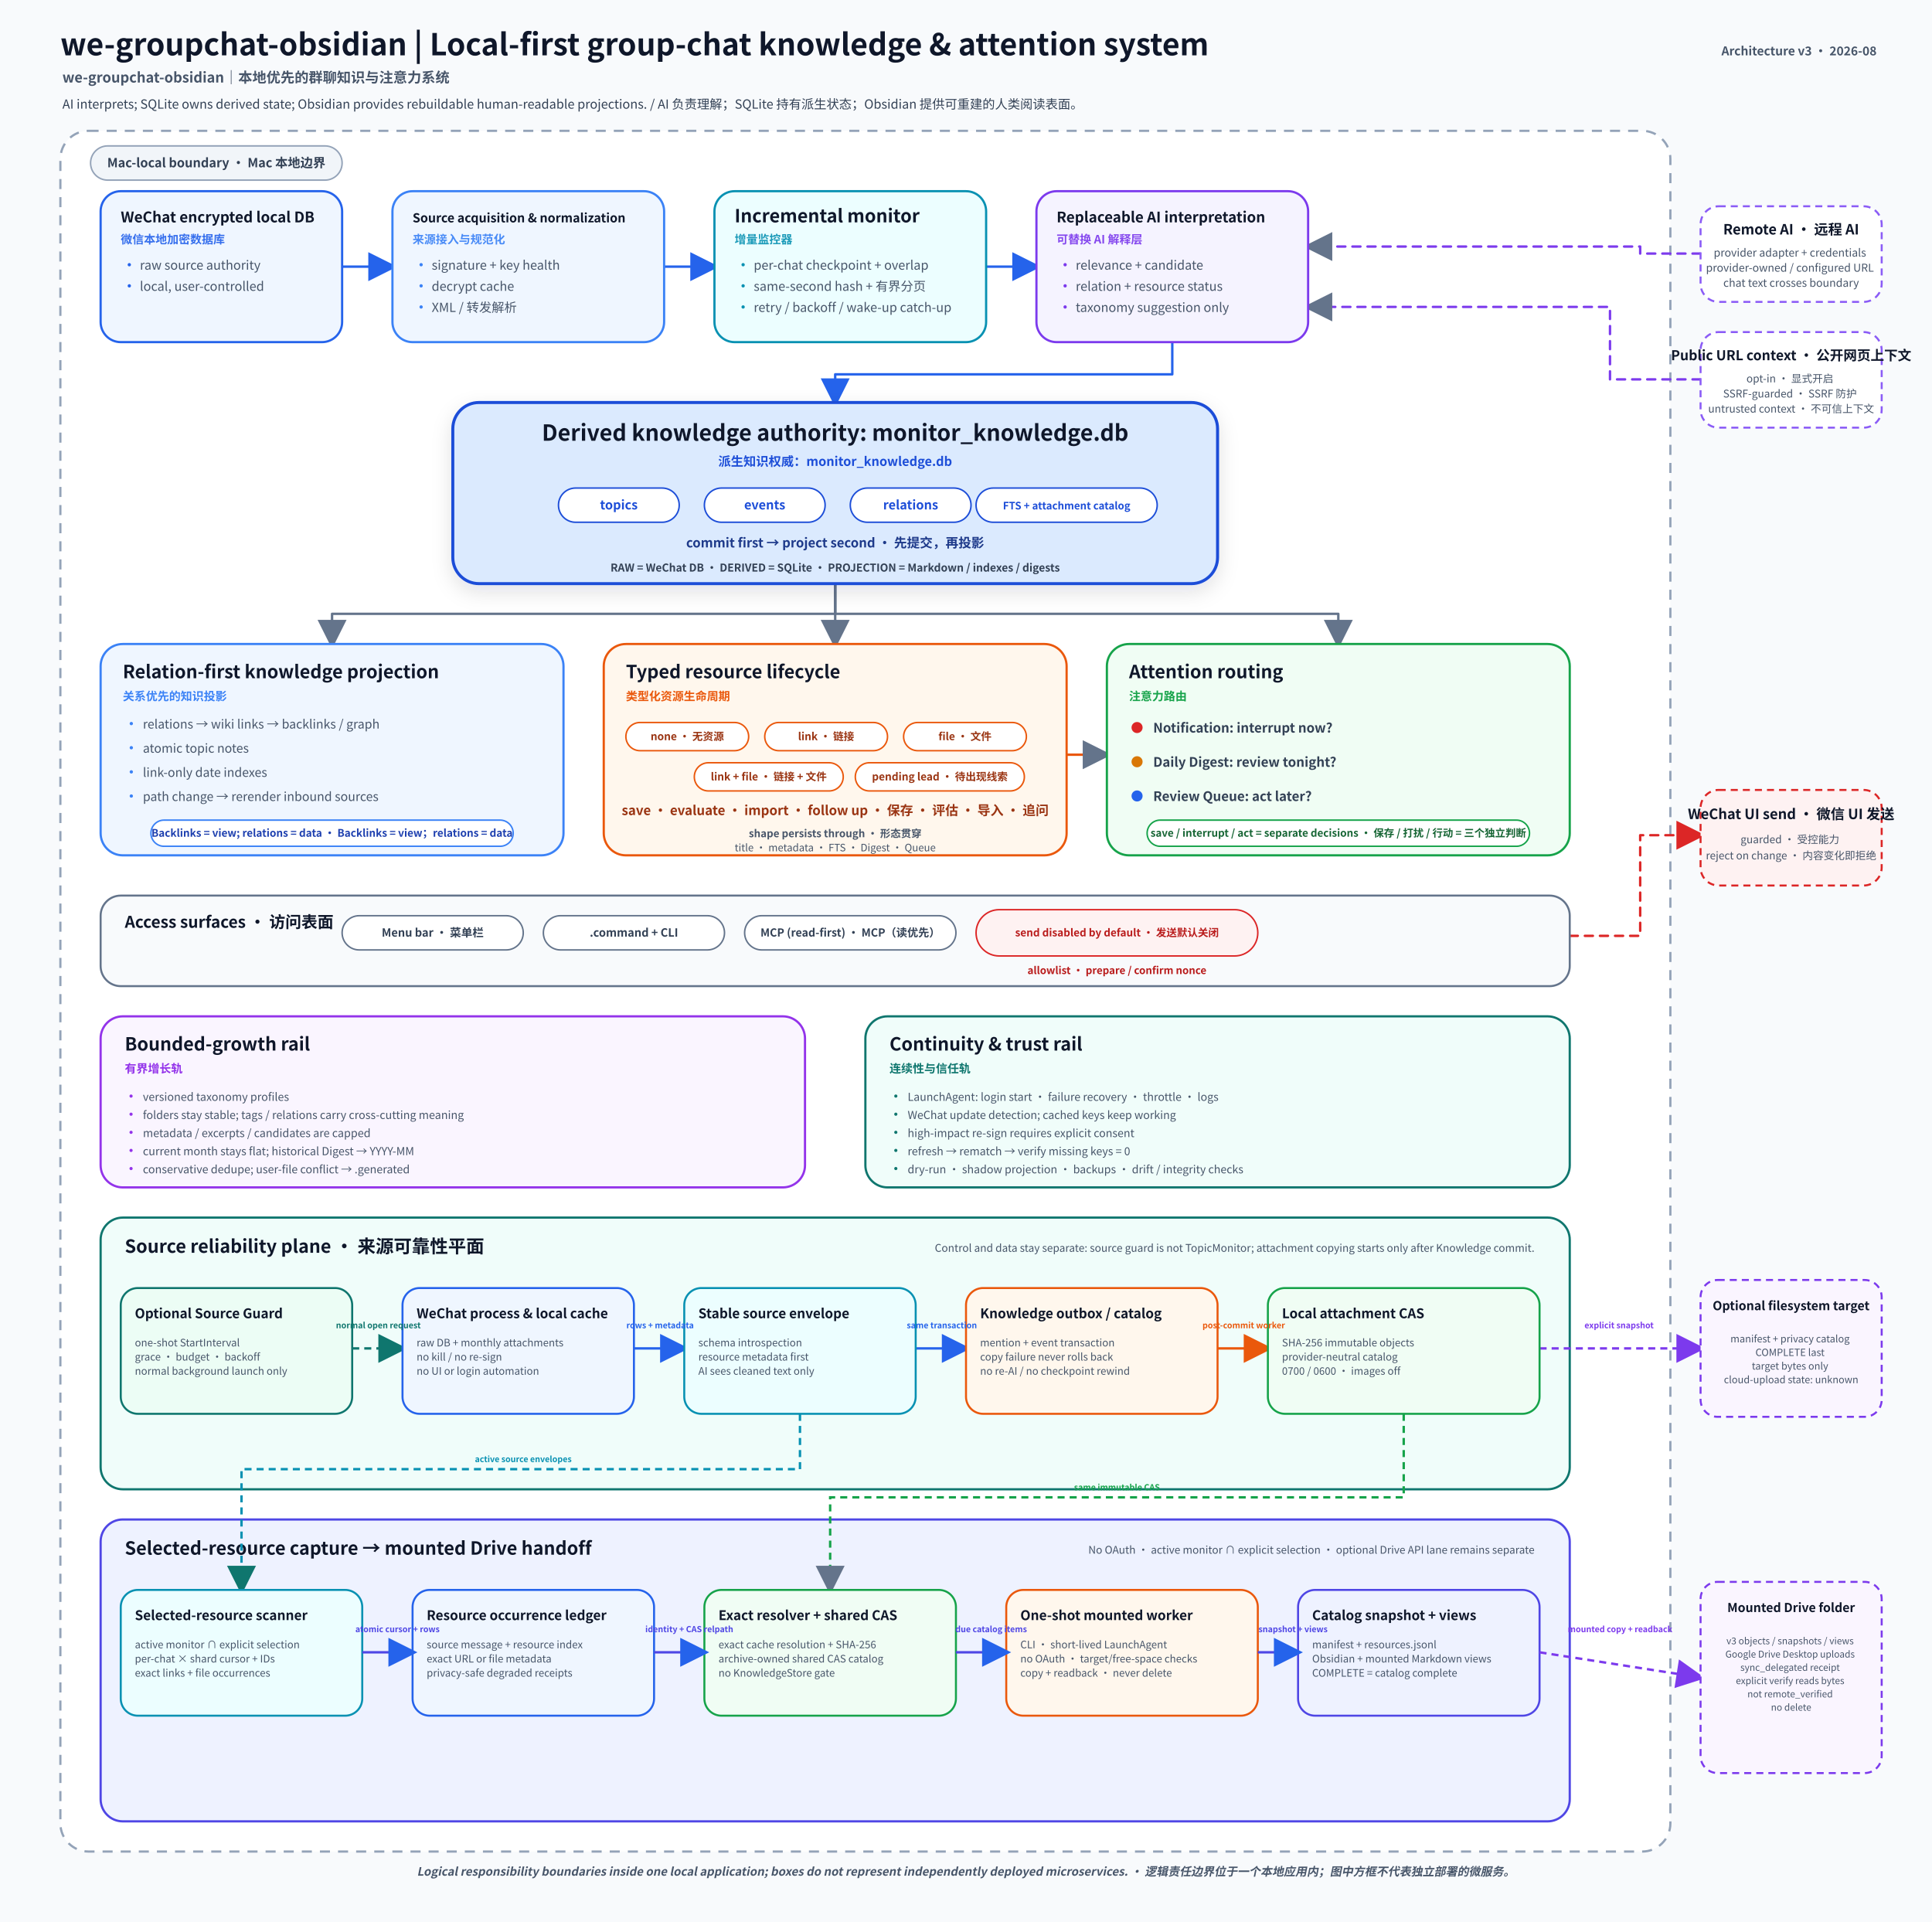
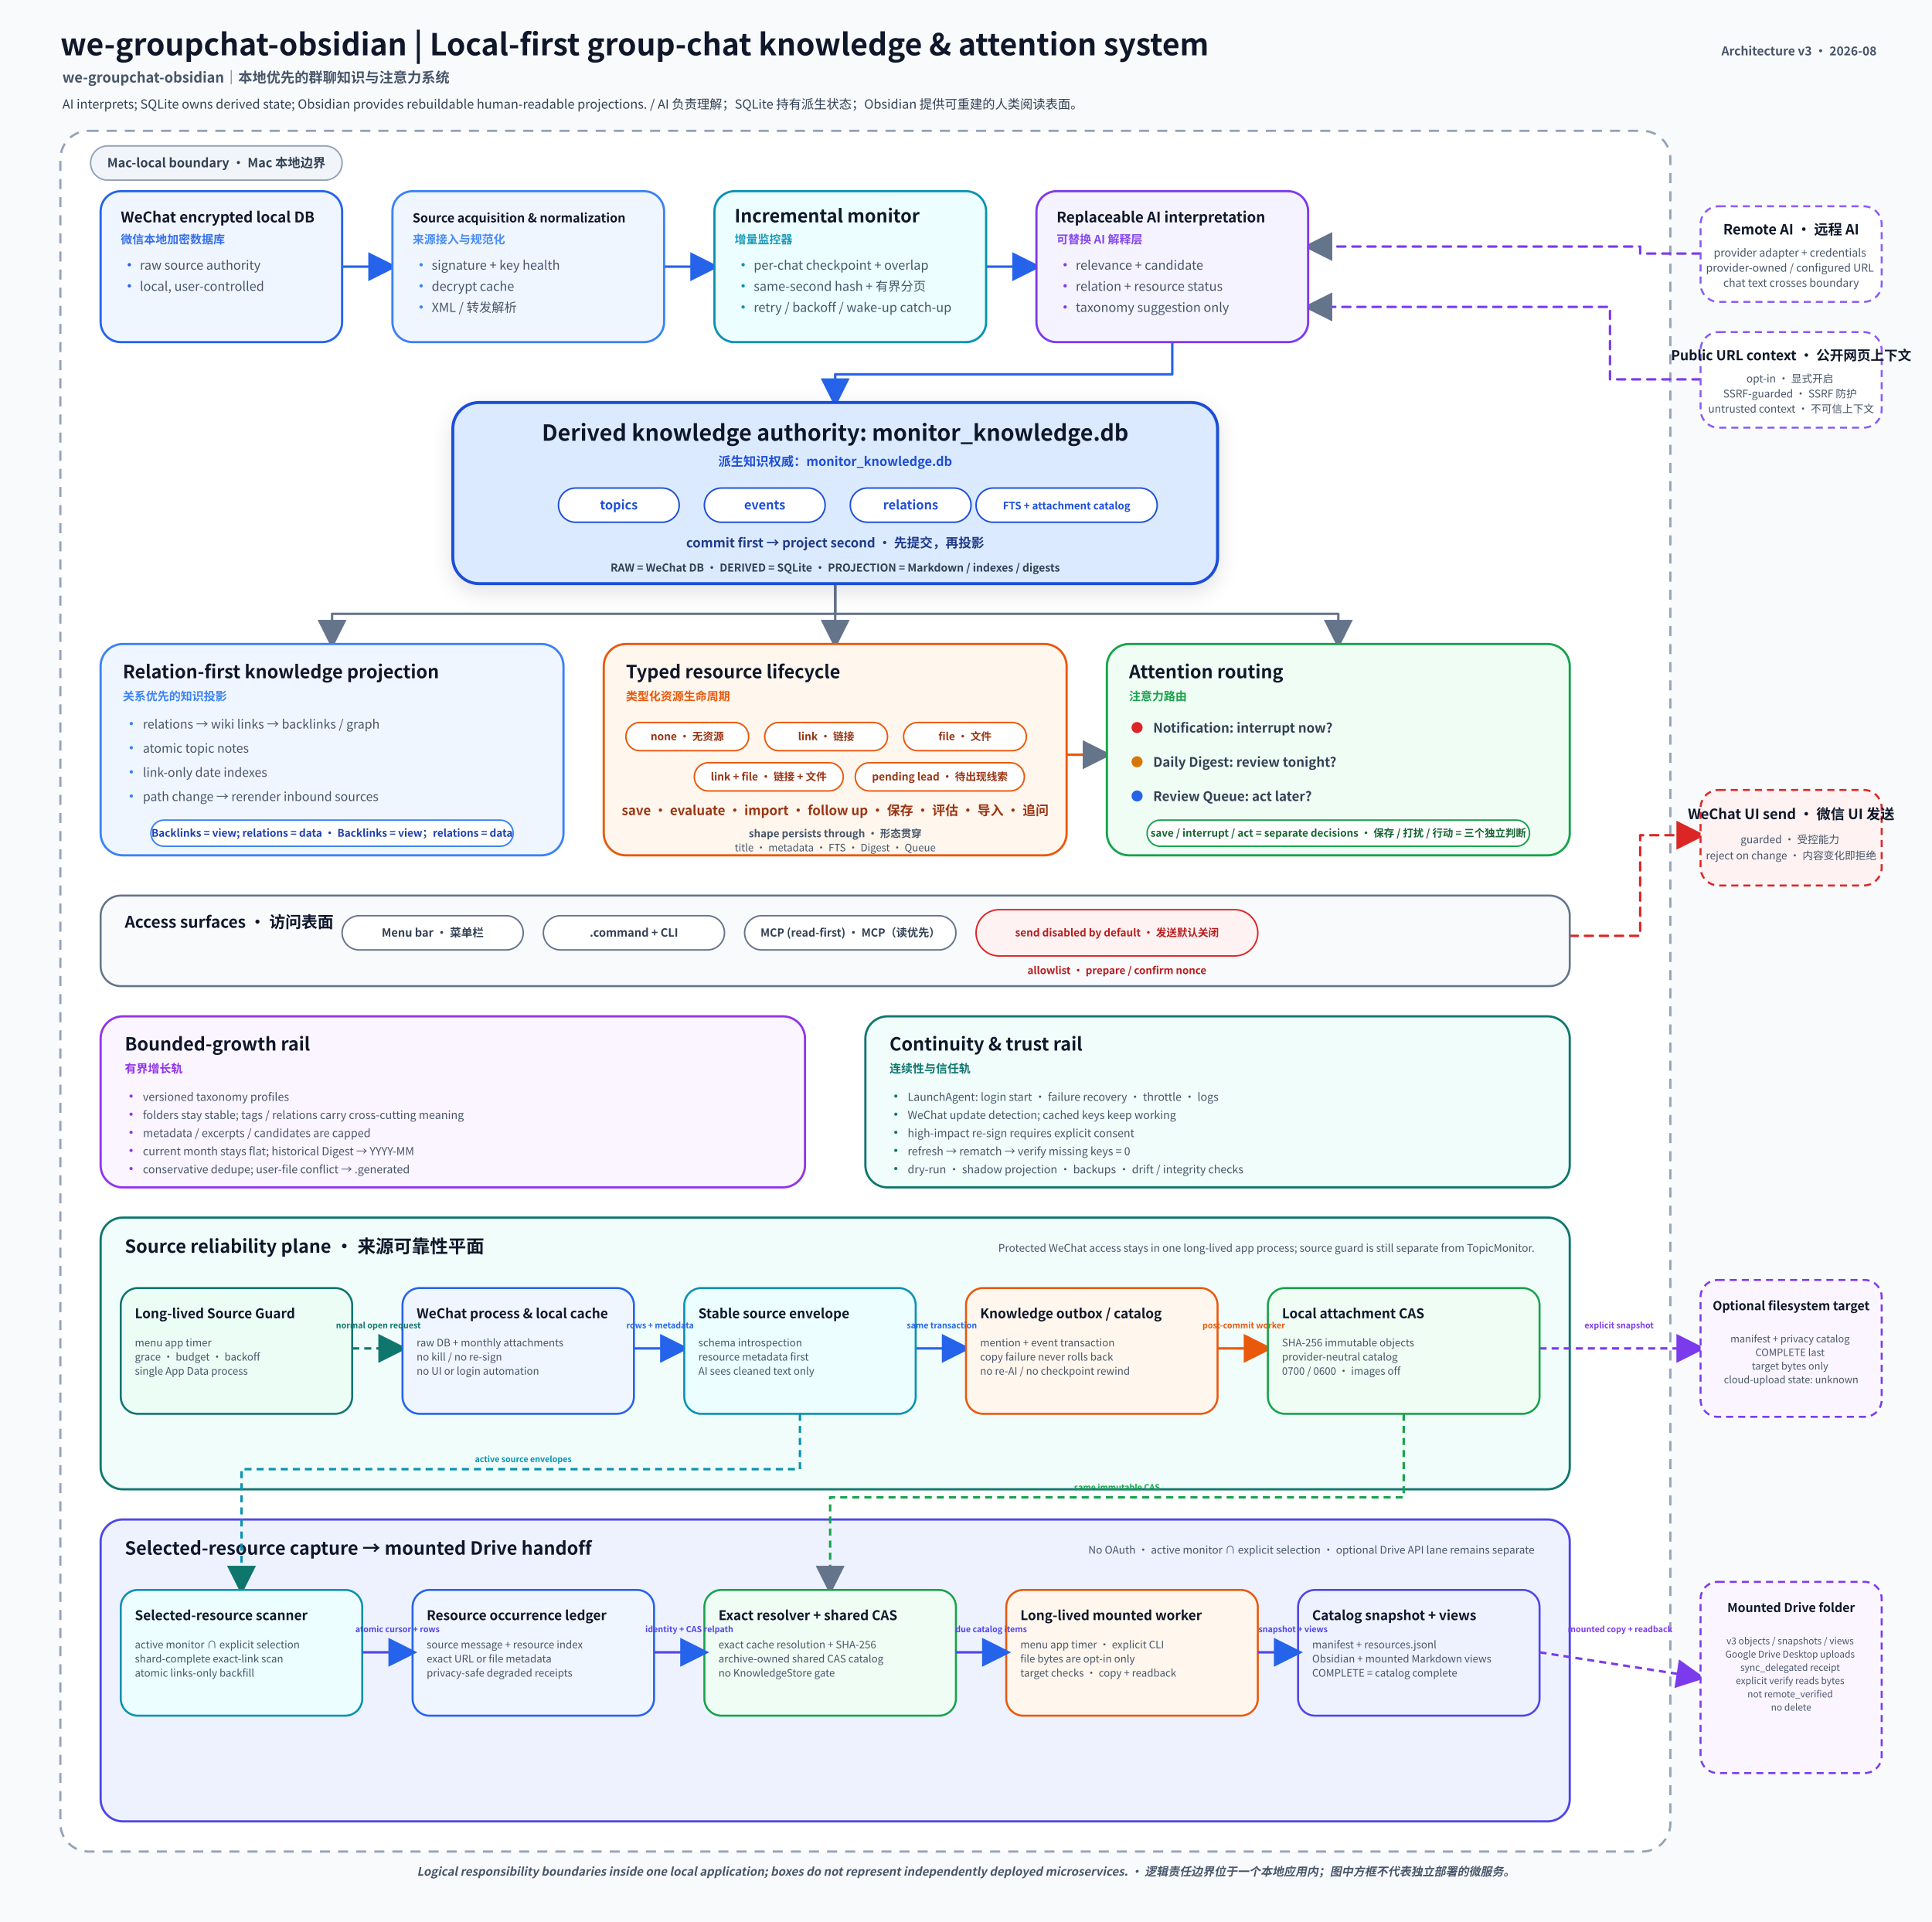
<svg xmlns="http://www.w3.org/2000/svg" width="1920" height="1910" viewBox="0 0 1920 1910" role="img" aria-labelledby="title desc">
  <defs>
    <marker id="arrow" markerWidth="12" markerHeight="12" refX="10" refY="6" orient="auto" markerUnits="strokeWidth">
      <path d="M 0 0 L 12 6 L 0 12 z" fill="#64748B" />
    </marker>
    <marker id="arrowBlue" markerWidth="12" markerHeight="12" refX="10" refY="6" orient="auto" markerUnits="strokeWidth">
      <path d="M 0 0 L 12 6 L 0 12 z" fill="#2563EB" />
    </marker>
    <marker id="arrowRed" markerWidth="12" markerHeight="12" refX="10" refY="6" orient="auto" markerUnits="strokeWidth">
      <path d="M 0 0 L 12 6 L 0 12 z" fill="#DC2626" />
    </marker>
    <filter id="shadow" x="-20%" y="-20%" width="140%" height="140%">
      <feDropShadow dx="0" dy="7" stdDeviation="10" flood-color="#0F172A" flood-opacity="0.12" />
    </filter>
    <marker id="arrowTeal" markerWidth="12" markerHeight="12" refX="10" refY="6" orient="auto">
      <path d="M 0 0 L 12 6 L 0 12 z" fill="#0F766E" />
    </marker>
    <marker id="arrowOrange" markerWidth="12" markerHeight="12" refX="10" refY="6" orient="auto">
      <path d="M 0 0 L 12 6 L 0 12 z" fill="#EA580C" />
    </marker>
    <marker id="arrowPurple" markerWidth="12" markerHeight="12" refX="10" refY="6" orient="auto">
      <path d="M 0 0 L 12 6 L 0 12 z" fill="#7C3AED" />
    </marker>
  </defs>
  <rect width="1920" height="1910" fill="#F8FAFC" />
  <text x="60" y="55" text-anchor="start" font-family="Noto Sans CJK SC, sans-serif" font-size="30" font-weight="800" font-style="normal" letter-spacing="0" fill="#0F172A" opacity="1.0">we-groupchat-obsidian | Local-first group-chat knowledge &amp; attention system</text>
  <text x="62" y="82" text-anchor="start" font-family="Noto Sans CJK SC, sans-serif" font-size="14" font-weight="550" font-style="normal" letter-spacing="0" fill="#475569" opacity="1.0">we-groupchat-obsidian｜本地优先的群聊知识与注意力系统</text>
  <text x="62" y="108" text-anchor="start" font-family="Noto Sans CJK SC, sans-serif" font-size="12.5" font-weight="500" font-style="normal" letter-spacing="0" fill="#334155" opacity="1.0">AI interprets; SQLite owns derived state; Obsidian provides rebuildable human-readable projections.  /  AI 负责理解；SQLite 持有派生状态；Obsidian 提供可重建的人类阅读表面。</text>
  <text x="1865" y="55" text-anchor="end" font-family="Noto Sans CJK SC, sans-serif" font-size="12" font-weight="650" font-style="normal" letter-spacing="0" fill="#475569" opacity="1.0">Architecture v3 · 2026-08</text>
  <rect x="60" y="130" width="1600" height="1710" rx="28" fill="#FFFFFF" fill-opacity="1.0" stroke="#94A3B8" stroke-width="2.2" stroke-dasharray="10 8" />
  <rect x="90" y="145" width="250" height="34" rx="17.0" fill="#F1F5F9" fill-opacity="1.0" stroke="#94A3B8" stroke-width="1.5" />
  <text x="215.0" y="166.25" text-anchor="middle" font-family="Noto Sans CJK SC, sans-serif" font-size="12.5" font-weight="600" font-style="normal" letter-spacing="0" fill="#334155" opacity="1.0">Mac-local boundary · Mac 本地边界</text>
  <polyline points="340,265 390,265" fill="none" stroke="#2563EB" stroke-width="2.4" stroke-linecap="round" stroke-linejoin="round" opacity="1.0" marker-end="url(#arrowBlue)" />
  <polyline points="660,265 710,265" fill="none" stroke="#2563EB" stroke-width="2.4" stroke-linecap="round" stroke-linejoin="round" opacity="1.0" marker-end="url(#arrowBlue)" />
  <polyline points="980,265 1030,265" fill="none" stroke="#2563EB" stroke-width="2.4" stroke-linecap="round" stroke-linejoin="round" opacity="1.0" marker-end="url(#arrowBlue)" />
  <polyline points="1165,340 1165,372 830,372 830,400" fill="none" stroke="#2563EB" stroke-width="2.4" stroke-linecap="round" stroke-linejoin="round" opacity="1.0" marker-end="url(#arrowBlue)" />
  <polyline points="830,580 830,610 330,610 330,640" fill="none" stroke="#64748B" stroke-width="2.4" stroke-linecap="round" stroke-linejoin="round" opacity="1.0" marker-end="url(#arrow)" />
  <polyline points="830,580 830,640" fill="none" stroke="#64748B" stroke-width="2.4" stroke-linecap="round" stroke-linejoin="round" opacity="1.0" marker-end="url(#arrow)" />
  <polyline points="830,580 830,610 1330,610 1330,640" fill="none" stroke="#64748B" stroke-width="2.4" stroke-linecap="round" stroke-linejoin="round" opacity="1.0" marker-end="url(#arrow)" />
  <polyline points="1060,750 1100,750" fill="none" stroke="#EA580C" stroke-width="2.4" stroke-linecap="round" stroke-linejoin="round" opacity="1.0" marker-end="url(#arrow)" />
  <polyline points="1690,252 1630,252 1630,245 1300,245" fill="none" stroke="#7C3AED" stroke-width="2.4" stroke-linecap="round" stroke-linejoin="round" opacity="1.0" stroke-dasharray="8 7" marker-end="url(#arrow)" />
  <polyline points="1690,377 1600,377 1600,305 1300,305" fill="none" stroke="#7C3AED" stroke-width="2.4" stroke-linecap="round" stroke-linejoin="round" opacity="1.0" stroke-dasharray="8 7" marker-end="url(#arrow)" />
  <polyline points="1560,930 1630,930 1630,830 1690,830" fill="none" stroke="#DC2626" stroke-width="2.4" stroke-linecap="round" stroke-linejoin="round" opacity="1.0" stroke-dasharray="8 7" marker-end="url(#arrowRed)" />
  <rect x="100" y="190" width="240" height="150" rx="20" fill="#EFF6FF" fill-opacity="1.0" stroke="#2563EB" stroke-width="2.2" />
  <text x="120" y="221" text-anchor="start" font-family="Noto Sans CJK SC, sans-serif" font-size="14.545" font-weight="750" font-style="normal" letter-spacing="0" fill="#0F172A" opacity="1.0">WeChat encrypted local DB</text>
  <text x="120" y="242" text-anchor="start" font-family="Noto Sans CJK SC, sans-serif" font-size="11.5" font-weight="560" font-style="normal" letter-spacing="0" fill="#2563EB" opacity="0.92">微信本地加密数据库</text>
  <text x="122" y="268" text-anchor="start" font-family="Noto Sans CJK SC, sans-serif" font-size="13" font-weight="800" font-style="normal" letter-spacing="0" fill="#2563EB" opacity="1.0">•</text>
  <text x="139" y="268" text-anchor="start" font-family="Noto Sans CJK SC, sans-serif" font-size="12.5" font-weight="500" font-style="normal" letter-spacing="0" fill="#475569" opacity="1.0">raw source authority</text>
  <text x="122" y="289" text-anchor="start" font-family="Noto Sans CJK SC, sans-serif" font-size="13" font-weight="800" font-style="normal" letter-spacing="0" fill="#2563EB" opacity="1.0">•</text>
  <text x="139" y="289" text-anchor="start" font-family="Noto Sans CJK SC, sans-serif" font-size="12.5" font-weight="500" font-style="normal" letter-spacing="0" fill="#475569" opacity="1.0">local, user-controlled</text>
  <rect x="390" y="190" width="270" height="150" rx="20" fill="#EFF6FF" fill-opacity="1.0" stroke="#3B82F6" stroke-width="2.2" />
  <text x="410" y="221" text-anchor="start" font-family="Noto Sans CJK SC, sans-serif" font-size="12.299" font-weight="750" font-style="normal" letter-spacing="0" fill="#0F172A" opacity="1.0">Source acquisition &amp; normalization</text>
  <text x="410" y="242" text-anchor="start" font-family="Noto Sans CJK SC, sans-serif" font-size="11.5" font-weight="560" font-style="normal" letter-spacing="0" fill="#3B82F6" opacity="0.92">来源接入与规范化</text>
  <text x="412" y="268" text-anchor="start" font-family="Noto Sans CJK SC, sans-serif" font-size="13" font-weight="800" font-style="normal" letter-spacing="0" fill="#3B82F6" opacity="1.0">•</text>
  <text x="429" y="268" text-anchor="start" font-family="Noto Sans CJK SC, sans-serif" font-size="12.5" font-weight="500" font-style="normal" letter-spacing="0" fill="#475569" opacity="1.0">signature + key health</text>
  <text x="412" y="289" text-anchor="start" font-family="Noto Sans CJK SC, sans-serif" font-size="13" font-weight="800" font-style="normal" letter-spacing="0" fill="#3B82F6" opacity="1.0">•</text>
  <text x="429" y="289" text-anchor="start" font-family="Noto Sans CJK SC, sans-serif" font-size="12.5" font-weight="500" font-style="normal" letter-spacing="0" fill="#475569" opacity="1.0">decrypt cache</text>
  <text x="412" y="310" text-anchor="start" font-family="Noto Sans CJK SC, sans-serif" font-size="13" font-weight="800" font-style="normal" letter-spacing="0" fill="#3B82F6" opacity="1.0">•</text>
  <text x="429" y="310" text-anchor="start" font-family="Noto Sans CJK SC, sans-serif" font-size="12.5" font-weight="500" font-style="normal" letter-spacing="0" fill="#475569" opacity="1.0">XML / 转发解析</text>
  <rect x="710" y="190" width="270" height="150" rx="20" fill="#ECFEFF" fill-opacity="1.0" stroke="#0891B2" stroke-width="2.2" />
  <text x="730" y="221" text-anchor="start" font-family="Noto Sans CJK SC, sans-serif" font-size="18" font-weight="750" font-style="normal" letter-spacing="0" fill="#0F172A" opacity="1.0">Incremental monitor</text>
  <text x="730" y="242" text-anchor="start" font-family="Noto Sans CJK SC, sans-serif" font-size="11.5" font-weight="560" font-style="normal" letter-spacing="0" fill="#0891B2" opacity="0.92">增量监控器</text>
  <text x="732" y="268" text-anchor="start" font-family="Noto Sans CJK SC, sans-serif" font-size="13" font-weight="800" font-style="normal" letter-spacing="0" fill="#0891B2" opacity="1.0">•</text>
  <text x="749" y="268" text-anchor="start" font-family="Noto Sans CJK SC, sans-serif" font-size="12.5" font-weight="500" font-style="normal" letter-spacing="0" fill="#475569" opacity="1.0">per-chat checkpoint + overlap</text>
  <text x="732" y="289" text-anchor="start" font-family="Noto Sans CJK SC, sans-serif" font-size="13" font-weight="800" font-style="normal" letter-spacing="0" fill="#0891B2" opacity="1.0">•</text>
  <text x="749" y="289" text-anchor="start" font-family="Noto Sans CJK SC, sans-serif" font-size="12.5" font-weight="500" font-style="normal" letter-spacing="0" fill="#475569" opacity="1.0">same-second hash + 有界分页</text>
  <text x="732" y="310" text-anchor="start" font-family="Noto Sans CJK SC, sans-serif" font-size="13" font-weight="800" font-style="normal" letter-spacing="0" fill="#0891B2" opacity="1.0">•</text>
  <text x="749" y="310" text-anchor="start" font-family="Noto Sans CJK SC, sans-serif" font-size="12.5" font-weight="500" font-style="normal" letter-spacing="0" fill="#475569" opacity="1.0">retry / backoff / wake-up catch-up</text>
  <rect x="1030" y="190" width="270" height="150" rx="20" fill="#F5F3FF" fill-opacity="1.0" stroke="#7C3AED" stroke-width="2.2" />
  <text x="1050" y="221" text-anchor="start" font-family="Noto Sans CJK SC, sans-serif" font-size="14.42" font-weight="750" font-style="normal" letter-spacing="0" fill="#0F172A" opacity="1.0">Replaceable AI interpretation</text>
  <text x="1050" y="242" text-anchor="start" font-family="Noto Sans CJK SC, sans-serif" font-size="11.5" font-weight="560" font-style="normal" letter-spacing="0" fill="#7C3AED" opacity="0.92">可替换 AI 解释层</text>
  <text x="1052" y="268" text-anchor="start" font-family="Noto Sans CJK SC, sans-serif" font-size="13" font-weight="800" font-style="normal" letter-spacing="0" fill="#7C3AED" opacity="1.0">•</text>
  <text x="1069" y="268" text-anchor="start" font-family="Noto Sans CJK SC, sans-serif" font-size="12.5" font-weight="500" font-style="normal" letter-spacing="0" fill="#475569" opacity="1.0">relevance + candidate</text>
  <text x="1052" y="289" text-anchor="start" font-family="Noto Sans CJK SC, sans-serif" font-size="13" font-weight="800" font-style="normal" letter-spacing="0" fill="#7C3AED" opacity="1.0">•</text>
  <text x="1069" y="289" text-anchor="start" font-family="Noto Sans CJK SC, sans-serif" font-size="12.5" font-weight="500" font-style="normal" letter-spacing="0" fill="#475569" opacity="1.0">relation + resource status</text>
  <text x="1052" y="310" text-anchor="start" font-family="Noto Sans CJK SC, sans-serif" font-size="13" font-weight="800" font-style="normal" letter-spacing="0" fill="#7C3AED" opacity="1.0">•</text>
  <text x="1069" y="310" text-anchor="start" font-family="Noto Sans CJK SC, sans-serif" font-size="12.5" font-weight="500" font-style="normal" letter-spacing="0" fill="#475569" opacity="1.0">taxonomy suggestion only</text>
  <rect x="1690" y="205" width="180" height="95" rx="18" fill="#FFFFFF" fill-opacity="1.0" stroke="#8B5CF6" stroke-width="2" stroke-dasharray="7 5" />
  <text x="1780" y="233" text-anchor="middle" font-family="Noto Sans CJK SC, sans-serif" font-size="14" font-weight="750" font-style="normal" letter-spacing="0" fill="#0F172A" opacity="1.0">Remote AI · 远程 AI</text>
  <text x="1780" y="255" text-anchor="middle" font-family="Noto Sans CJK SC, sans-serif" font-size="10.8" font-weight="500" fill="#475569">
    <tspan x="1780" dy="0">provider adapter + credentials</tspan>
    <tspan x="1780" dy="15">provider-owned / configured URL</tspan>
    <tspan x="1780" dy="15">chat text crosses boundary</tspan>
  </text>
  <rect x="1690" y="330" width="180" height="95" rx="18" fill="#FFFFFF" fill-opacity="1.0" stroke="#8B5CF6" stroke-width="2" stroke-dasharray="7 5" />
  <text x="1780" y="358" text-anchor="middle" font-family="Noto Sans CJK SC, sans-serif" font-size="13.5" font-weight="750" font-style="normal" letter-spacing="0" fill="#0F172A" opacity="1.0">Public URL context · 公开网页上下文</text>
  <text x="1780" y="380" text-anchor="middle" font-family="Noto Sans CJK SC, sans-serif" font-size="10.5" font-weight="500" fill="#475569">
    <tspan x="1780" dy="0">opt-in · 显式开启</tspan>
    <tspan x="1780" dy="15">SSRF-guarded · SSRF 防护</tspan>
    <tspan x="1780" dy="15">untrusted context · 不可信上下文</tspan>
  </text>
  <rect x="450" y="400" width="760" height="180" rx="26" fill="#DBEAFE" fill-opacity="1.0" stroke="#1D4ED8" stroke-width="3" filter="url(#shadow)" />
  <text x="830" y="438" text-anchor="middle" font-family="Noto Sans CJK SC, sans-serif" font-size="22" font-weight="800" font-style="normal" letter-spacing="0" fill="#0F172A" opacity="1.0">Derived knowledge authority: monitor_knowledge.db</text>
  <text x="830" y="463" text-anchor="middle" font-family="Noto Sans CJK SC, sans-serif" font-size="12.5" font-weight="620" font-style="normal" letter-spacing="0" fill="#1D4ED8" opacity="1.0">派生知识权威：monitor_knowledge.db</text>
  <rect x="555" y="485" width="120" height="34" rx="17.0" fill="#FFFFFF" fill-opacity="1.0" stroke="#1D4ED8" stroke-width="1.5" />
  <text x="615.0" y="506.25" text-anchor="middle" font-family="Noto Sans CJK SC, sans-serif" font-size="12.5" font-weight="700" font-style="normal" letter-spacing="0" fill="#1D4ED8" opacity="1.0">topics</text>
  <rect x="700" y="485" width="120" height="34" rx="17.0" fill="#FFFFFF" fill-opacity="1.0" stroke="#1D4ED8" stroke-width="1.5" />
  <text x="760.0" y="506.25" text-anchor="middle" font-family="Noto Sans CJK SC, sans-serif" font-size="12.5" font-weight="700" font-style="normal" letter-spacing="0" fill="#1D4ED8" opacity="1.0">events</text>
  <rect x="845" y="485" width="120" height="34" rx="17.0" fill="#FFFFFF" fill-opacity="1.0" stroke="#1D4ED8" stroke-width="1.5" />
  <text x="905.0" y="506.25" text-anchor="middle" font-family="Noto Sans CJK SC, sans-serif" font-size="12.5" font-weight="700" font-style="normal" letter-spacing="0" fill="#1D4ED8" opacity="1.0">relations</text>
  <rect x="970" y="485" width="180" height="34" rx="17.0" fill="#FFFFFF" fill-opacity="1.0" stroke="#1D4ED8" stroke-width="1.5" />
  <text x="1060" y="506.25" text-anchor="middle" font-family="Noto Sans CJK SC, sans-serif" font-size="10.2" font-weight="700" fill="#1D4ED8">FTS + attachment catalog</text>
  <text x="830" y="544" text-anchor="middle" font-family="Noto Sans CJK SC, sans-serif" font-size="12.8" font-weight="700" font-style="normal" letter-spacing="0" fill="#1E3A8A" opacity="1.0">commit first → project second · 先提交，再投影</text>
  <text x="830" y="568" text-anchor="middle" font-family="Noto Sans CJK SC, sans-serif" font-size="10.7" font-weight="600" font-style="normal" letter-spacing="0" fill="#334155" opacity="1.0">RAW = WeChat DB · DERIVED = SQLite · PROJECTION = Markdown / indexes / digests</text>
  <rect x="100" y="640" width="460" height="210" rx="22" fill="#EFF6FF" fill-opacity="1.0" stroke="#3B82F6" stroke-width="2.2" />
  <text x="122" y="674" text-anchor="start" font-family="Noto Sans CJK SC, sans-serif" font-size="18" font-weight="780" font-style="normal" letter-spacing="0" fill="#0F172A" opacity="1.0">Relation-first knowledge projection</text>
  <text x="122" y="696" text-anchor="start" font-family="Noto Sans CJK SC, sans-serif" font-size="11.5" font-weight="600" font-style="normal" letter-spacing="0" fill="#3B82F6" opacity="1.0">关系优先的知识投影</text>
  <text x="124" y="724" text-anchor="start" font-family="Noto Sans CJK SC, sans-serif" font-size="13" font-weight="800" font-style="normal" letter-spacing="0" fill="#3B82F6" opacity="1.0">•</text>
  <text x="142" y="724" text-anchor="start" font-family="Noto Sans CJK SC, sans-serif" font-size="12.2" font-weight="500" font-style="normal" letter-spacing="0" fill="#475569" opacity="1.0">relations → wiki links → backlinks / graph</text>
  <text x="124" y="748" text-anchor="start" font-family="Noto Sans CJK SC, sans-serif" font-size="13" font-weight="800" font-style="normal" letter-spacing="0" fill="#3B82F6" opacity="1.0">•</text>
  <text x="142" y="748" text-anchor="start" font-family="Noto Sans CJK SC, sans-serif" font-size="12.2" font-weight="500" font-style="normal" letter-spacing="0" fill="#475569" opacity="1.0">atomic topic notes</text>
  <text x="124" y="772" text-anchor="start" font-family="Noto Sans CJK SC, sans-serif" font-size="13" font-weight="800" font-style="normal" letter-spacing="0" fill="#3B82F6" opacity="1.0">•</text>
  <text x="142" y="772" text-anchor="start" font-family="Noto Sans CJK SC, sans-serif" font-size="12.2" font-weight="500" font-style="normal" letter-spacing="0" fill="#475569" opacity="1.0">link-only date indexes</text>
  <text x="124" y="796" text-anchor="start" font-family="Noto Sans CJK SC, sans-serif" font-size="13" font-weight="800" font-style="normal" letter-spacing="0" fill="#3B82F6" opacity="1.0">•</text>
  <text x="142" y="796" text-anchor="start" font-family="Noto Sans CJK SC, sans-serif" font-size="12.2" font-weight="500" font-style="normal" letter-spacing="0" fill="#475569" opacity="1.0">path change → rerender inbound sources</text>
  <rect x="150" y="815" width="360" height="26" rx="13.0" fill="#FFFFFF" fill-opacity="1.0" stroke="#3B82F6" stroke-width="1.5" />
  <text x="330.0" y="831.536" text-anchor="middle" font-family="Noto Sans CJK SC, sans-serif" font-size="10.4" font-weight="650" font-style="normal" letter-spacing="0" fill="#1E40AF" opacity="1.0">Backlinks = view; relations = data · Backlinks = view；relations = data</text>
  <rect x="600" y="640" width="460" height="210" rx="22" fill="#FFF7ED" fill-opacity="1.0" stroke="#EA580C" stroke-width="2.2" />
  <text x="622" y="674" text-anchor="start" font-family="Noto Sans CJK SC, sans-serif" font-size="18" font-weight="780" font-style="normal" letter-spacing="0" fill="#0F172A" opacity="1.0">Typed resource lifecycle</text>
  <text x="622" y="696" text-anchor="start" font-family="Noto Sans CJK SC, sans-serif" font-size="11.5" font-weight="600" font-style="normal" letter-spacing="0" fill="#EA580C" opacity="1.0">类型化资源生命周期</text>
  <rect x="622" y="718" width="122" height="28" rx="14.0" fill="#FFFFFF" fill-opacity="1.0" stroke="#EA580C" stroke-width="1.5" />
  <text x="683.0" y="735.57" text-anchor="middle" font-family="Noto Sans CJK SC, sans-serif" font-size="10.5" font-weight="650" font-style="normal" letter-spacing="0" fill="#9A3412" opacity="1.0">none · 无资源</text>
  <rect x="760" y="718" width="122" height="28" rx="14.0" fill="#FFFFFF" fill-opacity="1.0" stroke="#EA580C" stroke-width="1.5" />
  <text x="821.0" y="735.57" text-anchor="middle" font-family="Noto Sans CJK SC, sans-serif" font-size="10.5" font-weight="650" font-style="normal" letter-spacing="0" fill="#9A3412" opacity="1.0">link · 链接</text>
  <rect x="898" y="718" width="122" height="28" rx="14.0" fill="#FFFFFF" fill-opacity="1.0" stroke="#EA580C" stroke-width="1.5" />
  <text x="959.0" y="735.57" text-anchor="middle" font-family="Noto Sans CJK SC, sans-serif" font-size="10.5" font-weight="650" font-style="normal" letter-spacing="0" fill="#9A3412" opacity="1.0">file · 文件</text>
  <rect x="690" y="758" width="148" height="28" rx="14.0" fill="#FFFFFF" fill-opacity="1.0" stroke="#EA580C" stroke-width="1.5" />
  <text x="764.0" y="775.57" text-anchor="middle" font-family="Noto Sans CJK SC, sans-serif" font-size="10.5" font-weight="650" font-style="normal" letter-spacing="0" fill="#9A3412" opacity="1.0">link + file · 链接 + 文件</text>
  <rect x="850" y="758" width="168" height="28" rx="14.0" fill="#FFFFFF" fill-opacity="1.0" stroke="#EA580C" stroke-width="1.5" />
  <text x="934.0" y="775.57" text-anchor="middle" font-family="Noto Sans CJK SC, sans-serif" font-size="10.5" font-weight="650" font-style="normal" letter-spacing="0" fill="#9A3412" opacity="1.0">pending lead · 待出现线索</text>
  <text x="830" y="810" text-anchor="middle" font-family="Noto Sans CJK SC, sans-serif" font-size="13" font-weight="750" font-style="normal" letter-spacing="0" fill="#9A3412" opacity="1.0">save · evaluate · import · follow up · 保存 · 评估 · 导入 · 追问</text>
  <text x="830" y="832" text-anchor="middle" font-family="Noto Sans CJK SC, sans-serif" font-size="10.3" font-weight="600" font-style="normal" letter-spacing="0" fill="#475569" opacity="1.0">shape persists through · 形态贯穿</text>
  <text x="830" y="846" text-anchor="middle" font-family="Noto Sans CJK SC, sans-serif" font-size="10.1" font-weight="520" font-style="normal" letter-spacing="0" fill="#475569" opacity="1.0">title · metadata · FTS · Digest · Queue</text>
  <rect x="1100" y="640" width="460" height="210" rx="22" fill="#F0FDF4" fill-opacity="1.0" stroke="#16A34A" stroke-width="2.2" />
  <text x="1122" y="674" text-anchor="start" font-family="Noto Sans CJK SC, sans-serif" font-size="18" font-weight="780" font-style="normal" letter-spacing="0" fill="#0F172A" opacity="1.0">Attention routing</text>
  <text x="1122" y="696" text-anchor="start" font-family="Noto Sans CJK SC, sans-serif" font-size="11.5" font-weight="600" font-style="normal" letter-spacing="0" fill="#16A34A" opacity="1.0">注意力路由</text>
  <circle cx="1130" cy="723" r="5.5" fill="#DC2626" />
  <text x="1146" y="728" text-anchor="start" font-family="Noto Sans CJK SC, sans-serif" font-size="13" font-weight="650" font-style="normal" letter-spacing="0" fill="#334155" opacity="1.0">Notification: interrupt now?</text>
  <circle cx="1130" cy="757" r="5.5" fill="#D97706" />
  <text x="1146" y="762" text-anchor="start" font-family="Noto Sans CJK SC, sans-serif" font-size="13" font-weight="650" font-style="normal" letter-spacing="0" fill="#334155" opacity="1.0">Daily Digest: review tonight?</text>
  <circle cx="1130" cy="791" r="5.5" fill="#2563EB" />
  <text x="1146" y="796" text-anchor="start" font-family="Noto Sans CJK SC, sans-serif" font-size="13" font-weight="650" font-style="normal" letter-spacing="0" fill="#334155" opacity="1.0">Review Queue: act later?</text>
  <rect x="1140" y="815" width="380" height="26" rx="13.0" fill="#FFFFFF" fill-opacity="1.0" stroke="#16A34A" stroke-width="1.5" />
  <text x="1330.0" y="831.502" text-anchor="middle" font-family="Noto Sans CJK SC, sans-serif" font-size="10.3" font-weight="650" font-style="normal" letter-spacing="0" fill="#166534" opacity="1.0">save / interrupt / act = separate decisions · 保存 / 打扰 / 行动 = 三个独立判断</text>
  <rect x="100" y="890" width="1460" height="90" rx="20" fill="#F8FAFC" fill-opacity="1.0" stroke="#64748B" stroke-width="2" />
  <text x="124" y="922" text-anchor="start" font-family="Noto Sans CJK SC, sans-serif" font-size="16" font-weight="760" font-style="normal" letter-spacing="0" fill="#0F172A" opacity="1.0">Access surfaces · 访问表面</text>
  <rect x="340" y="910" width="180" height="34" rx="17.0" fill="#FFFFFF" fill-opacity="1.0" stroke="#64748B" stroke-width="1.5" />
  <text x="430.0" y="930.808" text-anchor="middle" font-family="Noto Sans CJK SC, sans-serif" font-size="11.2" font-weight="600" font-style="normal" letter-spacing="0" fill="#334155" opacity="1.0">Menu bar · 菜单栏</text>
  <rect x="540" y="910" width="180" height="34" rx="17.0" fill="#FFFFFF" fill-opacity="1.0" stroke="#64748B" stroke-width="1.5" />
  <text x="630.0" y="930.808" text-anchor="middle" font-family="Noto Sans CJK SC, sans-serif" font-size="11.2" font-weight="600" font-style="normal" letter-spacing="0" fill="#334155" opacity="1.0">.command + CLI</text>
  <rect x="740" y="910" width="210" height="34" rx="17.0" fill="#FFFFFF" fill-opacity="1.0" stroke="#64748B" stroke-width="1.5" />
  <text x="845.0" y="930.706" text-anchor="middle" font-family="Noto Sans CJK SC, sans-serif" font-size="10.9" font-weight="600" font-style="normal" letter-spacing="0" fill="#334155" opacity="1.0">MCP (read-first) · MCP（读优先）</text>
  <rect x="970" y="904" width="280" height="46" rx="23.0" fill="#FEF2F2" fill-opacity="1.0" stroke="#DC2626" stroke-width="1.5" />
  <text x="1110.0" y="930.536" text-anchor="middle" font-family="Noto Sans CJK SC, sans-serif" font-size="10.4" font-weight="600" font-style="normal" letter-spacing="0" fill="#B91C1C" opacity="1.0">send disabled by default · 发送默认关闭</text>
  <text x="1110" y="968" text-anchor="middle" font-family="Noto Sans CJK SC, sans-serif" font-size="10.2" font-weight="620" font-style="normal" letter-spacing="0" fill="#B91C1C" opacity="1.0">allowlist · prepare / confirm nonce</text>
  <rect x="1690" y="785" width="180" height="95" rx="18" fill="#FEF2F2" fill-opacity="1.0" stroke="#DC2626" stroke-width="2" stroke-dasharray="7 5" />
  <text x="1780" y="814" text-anchor="middle" font-family="Noto Sans CJK SC, sans-serif" font-size="14" font-weight="760" font-style="normal" letter-spacing="0" fill="#0F172A" opacity="1.0">WeChat UI send · 微信 UI 发送</text>
  <text x="1780" y="838" text-anchor="middle" font-family="Noto Sans CJK SC, sans-serif" font-size="10.5" font-weight="500" fill="#475569">
    <tspan x="1780" dy="0">guarded · 受控能力</tspan>
    <tspan x="1780" dy="16">reject on change · 内容变化即拒绝</tspan>
  </text>
  <rect x="100" y="1010" width="700" height="170" rx="22" fill="#FAF5FF" fill-opacity="1.0" stroke="#9333EA" stroke-width="2.2" />
  <text x="124" y="1044" text-anchor="start" font-family="Noto Sans CJK SC, sans-serif" font-size="18" font-weight="780" font-style="normal" letter-spacing="0" fill="#0F172A" opacity="1.0">Bounded-growth rail</text>
  <text x="124" y="1066" text-anchor="start" font-family="Noto Sans CJK SC, sans-serif" font-size="11.5" font-weight="600" font-style="normal" letter-spacing="0" fill="#9333EA" opacity="1.0">有界增长轨</text>
  <text x="124" y="1094" text-anchor="start" font-family="Noto Sans CJK SC, sans-serif" font-size="12.5" font-weight="800" font-style="normal" letter-spacing="0" fill="#9333EA" opacity="1.0">•</text>
  <text x="142" y="1094" text-anchor="start" font-family="Noto Sans CJK SC, sans-serif" font-size="11.0" font-weight="520" font-style="normal" letter-spacing="0" fill="#475569" opacity="1.0">versioned taxonomy profiles</text>
  <text x="124" y="1112" text-anchor="start" font-family="Noto Sans CJK SC, sans-serif" font-size="12.5" font-weight="800" font-style="normal" letter-spacing="0" fill="#9333EA" opacity="1.0">•</text>
  <text x="142" y="1112" text-anchor="start" font-family="Noto Sans CJK SC, sans-serif" font-size="11.0" font-weight="520" font-style="normal" letter-spacing="0" fill="#475569" opacity="1.0">folders stay stable; tags / relations carry cross-cutting meaning</text>
  <text x="124" y="1130" text-anchor="start" font-family="Noto Sans CJK SC, sans-serif" font-size="12.5" font-weight="800" font-style="normal" letter-spacing="0" fill="#9333EA" opacity="1.0">•</text>
  <text x="142" y="1130" text-anchor="start" font-family="Noto Sans CJK SC, sans-serif" font-size="11.0" font-weight="520" font-style="normal" letter-spacing="0" fill="#475569" opacity="1.0">metadata / excerpts / candidates are capped</text>
  <text x="124" y="1148" text-anchor="start" font-family="Noto Sans CJK SC, sans-serif" font-size="12.5" font-weight="800" font-style="normal" letter-spacing="0" fill="#9333EA" opacity="1.0">•</text>
  <text x="142" y="1148" text-anchor="start" font-family="Noto Sans CJK SC, sans-serif" font-size="11.0" font-weight="520" font-style="normal" letter-spacing="0" fill="#475569" opacity="1.0">current month stays flat; historical Digest → YYYY-MM</text>
  <text x="124" y="1166" text-anchor="start" font-family="Noto Sans CJK SC, sans-serif" font-size="12.5" font-weight="800" font-style="normal" letter-spacing="0" fill="#9333EA" opacity="1.0">•</text>
  <text x="142" y="1166" text-anchor="start" font-family="Noto Sans CJK SC, sans-serif" font-size="11.0" font-weight="520" font-style="normal" letter-spacing="0" fill="#475569" opacity="1.0">conservative dedupe; user-file conflict → .generated</text>
  <rect x="860" y="1010" width="700" height="170" rx="22" fill="#F0FDFA" fill-opacity="1.0" stroke="#0F766E" stroke-width="2.2" />
  <text x="884" y="1044" text-anchor="start" font-family="Noto Sans CJK SC, sans-serif" font-size="18" font-weight="780" font-style="normal" letter-spacing="0" fill="#0F172A" opacity="1.0">Continuity &amp; trust rail</text>
  <text x="884" y="1066" text-anchor="start" font-family="Noto Sans CJK SC, sans-serif" font-size="11.5" font-weight="600" font-style="normal" letter-spacing="0" fill="#0F766E" opacity="1.0">连续性与信任轨</text>
  <text x="884" y="1094" text-anchor="start" font-family="Noto Sans CJK SC, sans-serif" font-size="12.5" font-weight="800" font-style="normal" letter-spacing="0" fill="#0F766E" opacity="1.0">•</text>
  <text x="902" y="1094" text-anchor="start" font-family="Noto Sans CJK SC, sans-serif" font-size="10.9" font-weight="520" font-style="normal" letter-spacing="0" fill="#475569" opacity="1.0">LaunchAgent: login start · failure recovery · throttle · logs</text>
  <text x="884" y="1112" text-anchor="start" font-family="Noto Sans CJK SC, sans-serif" font-size="12.5" font-weight="800" font-style="normal" letter-spacing="0" fill="#0F766E" opacity="1.0">•</text>
  <text x="902" y="1112" text-anchor="start" font-family="Noto Sans CJK SC, sans-serif" font-size="10.9" font-weight="520" font-style="normal" letter-spacing="0" fill="#475569" opacity="1.0">WeChat update detection; cached keys keep working</text>
  <text x="884" y="1130" text-anchor="start" font-family="Noto Sans CJK SC, sans-serif" font-size="12.5" font-weight="800" font-style="normal" letter-spacing="0" fill="#0F766E" opacity="1.0">•</text>
  <text x="902" y="1130" text-anchor="start" font-family="Noto Sans CJK SC, sans-serif" font-size="10.9" font-weight="520" font-style="normal" letter-spacing="0" fill="#475569" opacity="1.0">high-impact re-sign requires explicit consent</text>
  <text x="884" y="1148" text-anchor="start" font-family="Noto Sans CJK SC, sans-serif" font-size="12.5" font-weight="800" font-style="normal" letter-spacing="0" fill="#0F766E" opacity="1.0">•</text>
  <text x="902" y="1148" text-anchor="start" font-family="Noto Sans CJK SC, sans-serif" font-size="10.9" font-weight="520" font-style="normal" letter-spacing="0" fill="#475569" opacity="1.0">refresh → rematch → verify missing keys = 0</text>
  <text x="884" y="1166" text-anchor="start" font-family="Noto Sans CJK SC, sans-serif" font-size="12.5" font-weight="800" font-style="normal" letter-spacing="0" fill="#0F766E" opacity="1.0">•</text>
  <text x="902" y="1166" text-anchor="start" font-family="Noto Sans CJK SC, sans-serif" font-size="10.9" font-weight="520" font-style="normal" letter-spacing="0" fill="#475569" opacity="1.0">dry-run · shadow projection · backups · drift / integrity checks</text>
  <text x="960" y="1864" text-anchor="middle" font-family="Noto Sans CJK SC, sans-serif" font-size="11.5" font-weight="550" font-style="italic" letter-spacing="0" fill="#475569" opacity="1.0">Logical responsibility boundaries inside one local application; boxes do not represent independently deployed microservices. · 逻辑责任边界位于一个本地应用内；图中方框不代表独立部署的微服务。</text>
  <rect x="100" y="1210" width="1460" height="270" rx="22" fill="#F0FDFA" stroke="#0F766E" stroke-width="2.2" />
  <text x="124" y="1245" text-anchor="start" font-family="Noto Sans CJK SC, sans-serif" font-size="18" font-weight="780" fill="#0F172A">Source reliability plane · 来源可靠性平面</text>
-   <text x="1525" y="1244" text-anchor="end" font-family="Noto Sans CJK SC, sans-serif" font-size="10.5" font-weight="520" fill="#475569">Control and data stay separate: source guard is not TopicMonitor; attachment copying starts only after Knowledge commit.</text>
+   <text x="1525" y="1244" text-anchor="end" font-family="Noto Sans CJK SC, sans-serif" font-size="10.5" font-weight="520" fill="#475569">Protected WeChat access stays in one long-lived app process; source guard is still separate from TopicMonitor.</text>
  <polyline points="350,1340 400,1340" fill="none" stroke="#0F766E" stroke-width="2.4" stroke-dasharray="7 5" marker-end="url(#arrowTeal)" />
  <polyline points="630,1340 680,1340" fill="none" stroke="#2563EB" stroke-width="2.4" marker-end="url(#arrowBlue)" />
  <polyline points="910,1340 960,1340" fill="none" stroke="#2563EB" stroke-width="2.4" marker-end="url(#arrowBlue)" />
  <polyline points="1210,1340 1260,1340" fill="none" stroke="#EA580C" stroke-width="2.4" marker-end="url(#arrowOrange)" />
  <polyline points="1530,1340 1690,1340" fill="none" stroke="#7C3AED" stroke-width="2.4" stroke-dasharray="7 5" marker-end="url(#arrowPurple)" />
  <rect x="120" y="1280" width="230" height="125" rx="17" fill="#ECFDF5" stroke="#0F766E" stroke-width="2" />
-   <text x="134" y="1310" text-anchor="start" font-family="Noto Sans CJK SC, sans-serif" font-size="13.2" font-weight="750" fill="#0F172A">Optional Source Guard</text>
+   <text x="134" y="1310" text-anchor="start" font-family="Noto Sans CJK SC, sans-serif" font-size="13.2" font-weight="750" fill="#0F172A">Long-lived Source Guard</text>
  <text x="134" y="1338" text-anchor="start" font-family="Noto Sans CJK SC, sans-serif" font-size="10.2" font-weight="500" fill="#475569">
-     <tspan x="134" dy="0">one-shot StartInterval</tspan>
+     <tspan x="134" dy="0">menu app timer</tspan>
    <tspan x="134" dy="14.076">grace · budget · backoff</tspan>
-     <tspan x="134" dy="14.076">normal background launch only</tspan>
+     <tspan x="134" dy="14.076">single App Data process</tspan>
  </text>
  <rect x="400" y="1280" width="230" height="125" rx="17" fill="#EFF6FF" stroke="#2563EB" stroke-width="2" />
  <text x="414" y="1310" text-anchor="start" font-family="Noto Sans CJK SC, sans-serif" font-size="13.2" font-weight="750" fill="#0F172A">WeChat process &amp; local cache</text>
  <text x="414" y="1338" text-anchor="start" font-family="Noto Sans CJK SC, sans-serif" font-size="10.2" font-weight="500" fill="#475569">
    <tspan x="414" dy="0">raw DB + monthly attachments</tspan>
    <tspan x="414" dy="14.076">no kill / no re-sign</tspan>
    <tspan x="414" dy="14.076">no UI or login automation</tspan>
  </text>
  <rect x="680" y="1280" width="230" height="125" rx="17" fill="#ECFEFF" stroke="#0891B2" stroke-width="2" />
  <text x="694" y="1310" text-anchor="start" font-family="Noto Sans CJK SC, sans-serif" font-size="13.2" font-weight="750" fill="#0F172A">Stable source envelope</text>
  <text x="694" y="1338" text-anchor="start" font-family="Noto Sans CJK SC, sans-serif" font-size="10.2" font-weight="500" fill="#475569">
    <tspan x="694" dy="0">schema introspection</tspan>
    <tspan x="694" dy="14.076">resource metadata first</tspan>
    <tspan x="694" dy="14.076">AI sees cleaned text only</tspan>
  </text>
  <rect x="960" y="1280" width="250" height="125" rx="17" fill="#FFF7ED" stroke="#EA580C" stroke-width="2" />
  <text x="974" y="1310" text-anchor="start" font-family="Noto Sans CJK SC, sans-serif" font-size="13.2" font-weight="750" fill="#0F172A">Knowledge outbox / catalog</text>
  <text x="974" y="1338" text-anchor="start" font-family="Noto Sans CJK SC, sans-serif" font-size="10.2" font-weight="500" fill="#475569">
    <tspan x="974" dy="0">mention + event transaction</tspan>
    <tspan x="974" dy="14.076">copy failure never rolls back</tspan>
    <tspan x="974" dy="14.076">no re-AI / no checkpoint rewind</tspan>
  </text>
  <rect x="1260" y="1280" width="270" height="125" rx="17" fill="#F0FDF4" stroke="#16A34A" stroke-width="2" />
  <text x="1274" y="1310" text-anchor="start" font-family="Noto Sans CJK SC, sans-serif" font-size="13.2" font-weight="750" fill="#0F172A">Local attachment CAS</text>
  <text x="1274" y="1338" text-anchor="start" font-family="Noto Sans CJK SC, sans-serif" font-size="10.2" font-weight="500" fill="#475569">
    <tspan x="1274" dy="0">SHA-256 immutable objects</tspan>
    <tspan x="1274" dy="14.076">provider-neutral catalog</tspan>
    <tspan x="1274" dy="14.076">0700 / 0600 · images off</tspan>
  </text>
  <rect x="1690" y="1272" width="180" height="136" rx="17" fill="#FAF5FF" stroke="#7C3AED" stroke-width="2" stroke-dasharray="7 5" />
  <text x="1780.0" y="1302" text-anchor="middle" font-family="Noto Sans CJK SC, sans-serif" font-size="12.2" font-weight="750" fill="#0F172A">Optional filesystem target</text>
  <text x="1780.0" y="1334" text-anchor="middle" font-family="Noto Sans CJK SC, sans-serif" font-size="9.8" font-weight="500" fill="#475569">
    <tspan x="1780.0" dy="0">manifest + privacy catalog</tspan>
    <tspan x="1780.0" dy="13.524">COMPLETE last</tspan>
    <tspan x="1780.0" dy="13.524">target bytes only</tspan>
    <tspan x="1780.0" dy="13.524">cloud-upload state: unknown</tspan>
  </text>
  <text x="376.0" y="1320" text-anchor="middle" font-family="Noto Sans CJK SC, sans-serif" font-size="8.2" font-weight="650" fill="#0F766E">normal open request</text>
  <text x="656.0" y="1320" text-anchor="middle" font-family="Noto Sans CJK SC, sans-serif" font-size="8.2" font-weight="650" fill="#2563EB">rows + metadata</text>
  <text x="936.0" y="1320" text-anchor="middle" font-family="Noto Sans CJK SC, sans-serif" font-size="8.2" font-weight="650" fill="#2563EB">same transaction</text>
  <text x="1236.0" y="1320" text-anchor="middle" font-family="Noto Sans CJK SC, sans-serif" font-size="8.2" font-weight="650" fill="#EA580C">post-commit worker</text>
  <text x="1609.0" y="1320" text-anchor="middle" font-family="Noto Sans CJK SC, sans-serif" font-size="8.2" font-weight="650" fill="#7C3AED">explicit snapshot</text>
  <rect x="100" y="1510" width="1460" height="300" rx="22" fill="#EEF2FF" stroke="#4F46E5" stroke-width="2.2" />
  <text x="124" y="1545" text-anchor="start" font-family="Noto Sans CJK SC, sans-serif" font-size="18" font-weight="780" fill="#0F172A">Selected-resource capture → mounted Drive handoff</text>
  <text x="1525" y="1544" text-anchor="end" font-family="Noto Sans CJK SC, sans-serif" font-size="10.5" font-weight="520" fill="#475569">No OAuth · active monitor ∩ explicit selection · optional Drive API lane remains separate</text>
  <polyline points="795,1405 795,1460 240,1460 240,1580" fill="none" stroke="#0891B2" stroke-width="2.4" stroke-dasharray="7 5" marker-end="url(#arrowTeal)" />
  <text x="520" y="1453" text-anchor="middle" font-family="Noto Sans CJK SC, sans-serif" font-size="8.2" font-weight="650" fill="#0891B2">active source envelopes</text>
  <polyline points="1395,1405 1395,1488 825,1488 825,1580" fill="none" stroke="#16A34A" stroke-width="2.4" stroke-dasharray="7 5" marker-end="url(#arrow)" />
  <text x="1110" y="1481" text-anchor="middle" font-family="Noto Sans CJK SC, sans-serif" font-size="8.2" font-weight="650" fill="#16A34A">same immutable CAS</text>
  <rect x="120" y="1580" width="240" height="125" rx="17" fill="#ECFEFF" stroke="#0891B2" stroke-width="2" />
  <text x="134" y="1610" text-anchor="start" font-family="Noto Sans CJK SC, sans-serif" font-size="13.2" font-weight="750" fill="#0F172A">Selected-resource scanner</text>
  <text x="134" y="1638" text-anchor="start" font-family="Noto Sans CJK SC, sans-serif" font-size="10.2" font-weight="500" fill="#475569">
    <tspan x="134" dy="0">active monitor ∩ explicit selection</tspan>
-     <tspan x="134" dy="14.1">per-chat × shard cursor + IDs</tspan>
-     <tspan x="134" dy="14.1">exact links + file occurrences</tspan>
+     <tspan x="134" dy="14.1">shard-complete exact-link scan</tspan>
+     <tspan x="134" dy="14.1">atomic links-only backfill</tspan>
  </text>
  <rect x="410" y="1580" width="240" height="125" rx="17" fill="#EFF6FF" stroke="#2563EB" stroke-width="2" />
  <text x="424" y="1610" text-anchor="start" font-family="Noto Sans CJK SC, sans-serif" font-size="13.2" font-weight="750" fill="#0F172A">Resource occurrence ledger</text>
  <text x="424" y="1638" text-anchor="start" font-family="Noto Sans CJK SC, sans-serif" font-size="10.2" font-weight="500" fill="#475569">
    <tspan x="424" dy="0">source message + resource index</tspan>
    <tspan x="424" dy="14.1">exact URL or file metadata</tspan>
    <tspan x="424" dy="14.1">privacy-safe degraded receipts</tspan>
  </text>
  <rect x="700" y="1580" width="250" height="125" rx="17" fill="#F0FDF4" stroke="#16A34A" stroke-width="2" />
  <text x="714" y="1610" text-anchor="start" font-family="Noto Sans CJK SC, sans-serif" font-size="13.2" font-weight="750" fill="#0F172A">Exact resolver + shared CAS</text>
  <text x="714" y="1638" text-anchor="start" font-family="Noto Sans CJK SC, sans-serif" font-size="10.2" font-weight="500" fill="#475569">
    <tspan x="714" dy="0">exact cache resolution + SHA-256</tspan>
    <tspan x="714" dy="14.1">archive-owned shared CAS catalog</tspan>
    <tspan x="714" dy="14.1">no KnowledgeStore gate</tspan>
  </text>
  <rect x="1000" y="1580" width="250" height="125" rx="17" fill="#FFF7ED" stroke="#EA580C" stroke-width="2" />
-   <text x="1014" y="1610" text-anchor="start" font-family="Noto Sans CJK SC, sans-serif" font-size="13.2" font-weight="750" fill="#0F172A">One-shot mounted worker</text>
+   <text x="1014" y="1610" text-anchor="start" font-family="Noto Sans CJK SC, sans-serif" font-size="13.2" font-weight="750" fill="#0F172A">Long-lived mounted worker</text>
  <text x="1014" y="1638" text-anchor="start" font-family="Noto Sans CJK SC, sans-serif" font-size="10.2" font-weight="500" fill="#475569">
-     <tspan x="1014" dy="0">CLI · short-lived LaunchAgent</tspan>
-     <tspan x="1014" dy="14.1">no OAuth · target/free-space checks</tspan>
-     <tspan x="1014" dy="14.1">copy + readback · never delete</tspan>
+     <tspan x="1014" dy="0">menu app timer · explicit CLI</tspan>
+     <tspan x="1014" dy="14.1">file bytes are opt-in only</tspan>
+     <tspan x="1014" dy="14.1">target checks · copy + readback</tspan>
  </text>
  <rect x="1290" y="1580" width="240" height="125" rx="17" fill="#EEF2FF" stroke="#4F46E5" stroke-width="2" />
  <text x="1304" y="1610" text-anchor="start" font-family="Noto Sans CJK SC, sans-serif" font-size="13.2" font-weight="750" fill="#0F172A">Catalog snapshot + views</text>
  <text x="1304" y="1638" text-anchor="start" font-family="Noto Sans CJK SC, sans-serif" font-size="10.2" font-weight="500" fill="#475569">
    <tspan x="1304" dy="0">manifest + resources.jsonl</tspan>
    <tspan x="1304" dy="14.1">Obsidian + mounted Markdown views</tspan>
    <tspan x="1304" dy="14.1">COMPLETE = catalog complete</tspan>
  </text>
  <polyline points="360,1642 410,1642" fill="none" stroke="#4F46E5" stroke-width="2.4" marker-end="url(#arrowBlue)" />
  <text x="395" y="1622" text-anchor="middle" font-family="Noto Sans CJK SC, sans-serif" font-size="8.2" font-weight="650" fill="#4F46E5">atomic cursor + rows</text>
  <polyline points="650,1642 700,1642" fill="none" stroke="#4F46E5" stroke-width="2.4" marker-end="url(#arrowBlue)" />
  <text x="685" y="1622" text-anchor="middle" font-family="Noto Sans CJK SC, sans-serif" font-size="8.2" font-weight="650" fill="#4F46E5">identity + CAS relpath</text>
  <polyline points="950,1642 1000,1642" fill="none" stroke="#4F46E5" stroke-width="2.4" marker-end="url(#arrowBlue)" />
  <text x="985" y="1622" text-anchor="middle" font-family="Noto Sans CJK SC, sans-serif" font-size="8.2" font-weight="650" fill="#4F46E5">due catalog items</text>
  <polyline points="1250,1642 1290,1642" fill="none" stroke="#4F46E5" stroke-width="2.4" marker-end="url(#arrowBlue)" />
  <text x="1285" y="1622" text-anchor="middle" font-family="Noto Sans CJK SC, sans-serif" font-size="8.2" font-weight="650" fill="#4F46E5">snapshot + views</text>
  <polyline points="1530,1642 1690,1667" fill="none" stroke="#7C3AED" stroke-width="2.4" stroke-dasharray="7 5" marker-end="url(#arrowPurple)" />
  <text x="1610" y="1622" text-anchor="middle" font-family="Noto Sans CJK SC, sans-serif" font-size="8.2" font-weight="650" fill="#7C3AED">mounted copy + readback</text>
  <rect x="1690" y="1572" width="180" height="190" rx="17" fill="#FAF5FF" stroke="#7C3AED" stroke-width="2" stroke-dasharray="7 5" />
  <text x="1780" y="1602" text-anchor="middle" font-family="Noto Sans CJK SC, sans-serif" font-size="12.2" font-weight="750" fill="#0F172A">Mounted Drive folder</text>
  <text x="1780" y="1634" text-anchor="middle" font-family="Noto Sans CJK SC, sans-serif" font-size="9.2" font-weight="500" fill="#475569">
    <tspan x="1780" dy="0">v3 objects / snapshots / views</tspan>
    <tspan x="1780" dy="13.2">Google Drive Desktop uploads</tspan>
    <tspan x="1780" dy="13.2">sync_delegated receipt</tspan>
    <tspan x="1780" dy="13.2">explicit verify reads bytes</tspan>
    <tspan x="1780" dy="13.2">not remote_verified</tspan>
    <tspan x="1780" dy="13.2">no delete</tspan>
  </text>
</svg>
